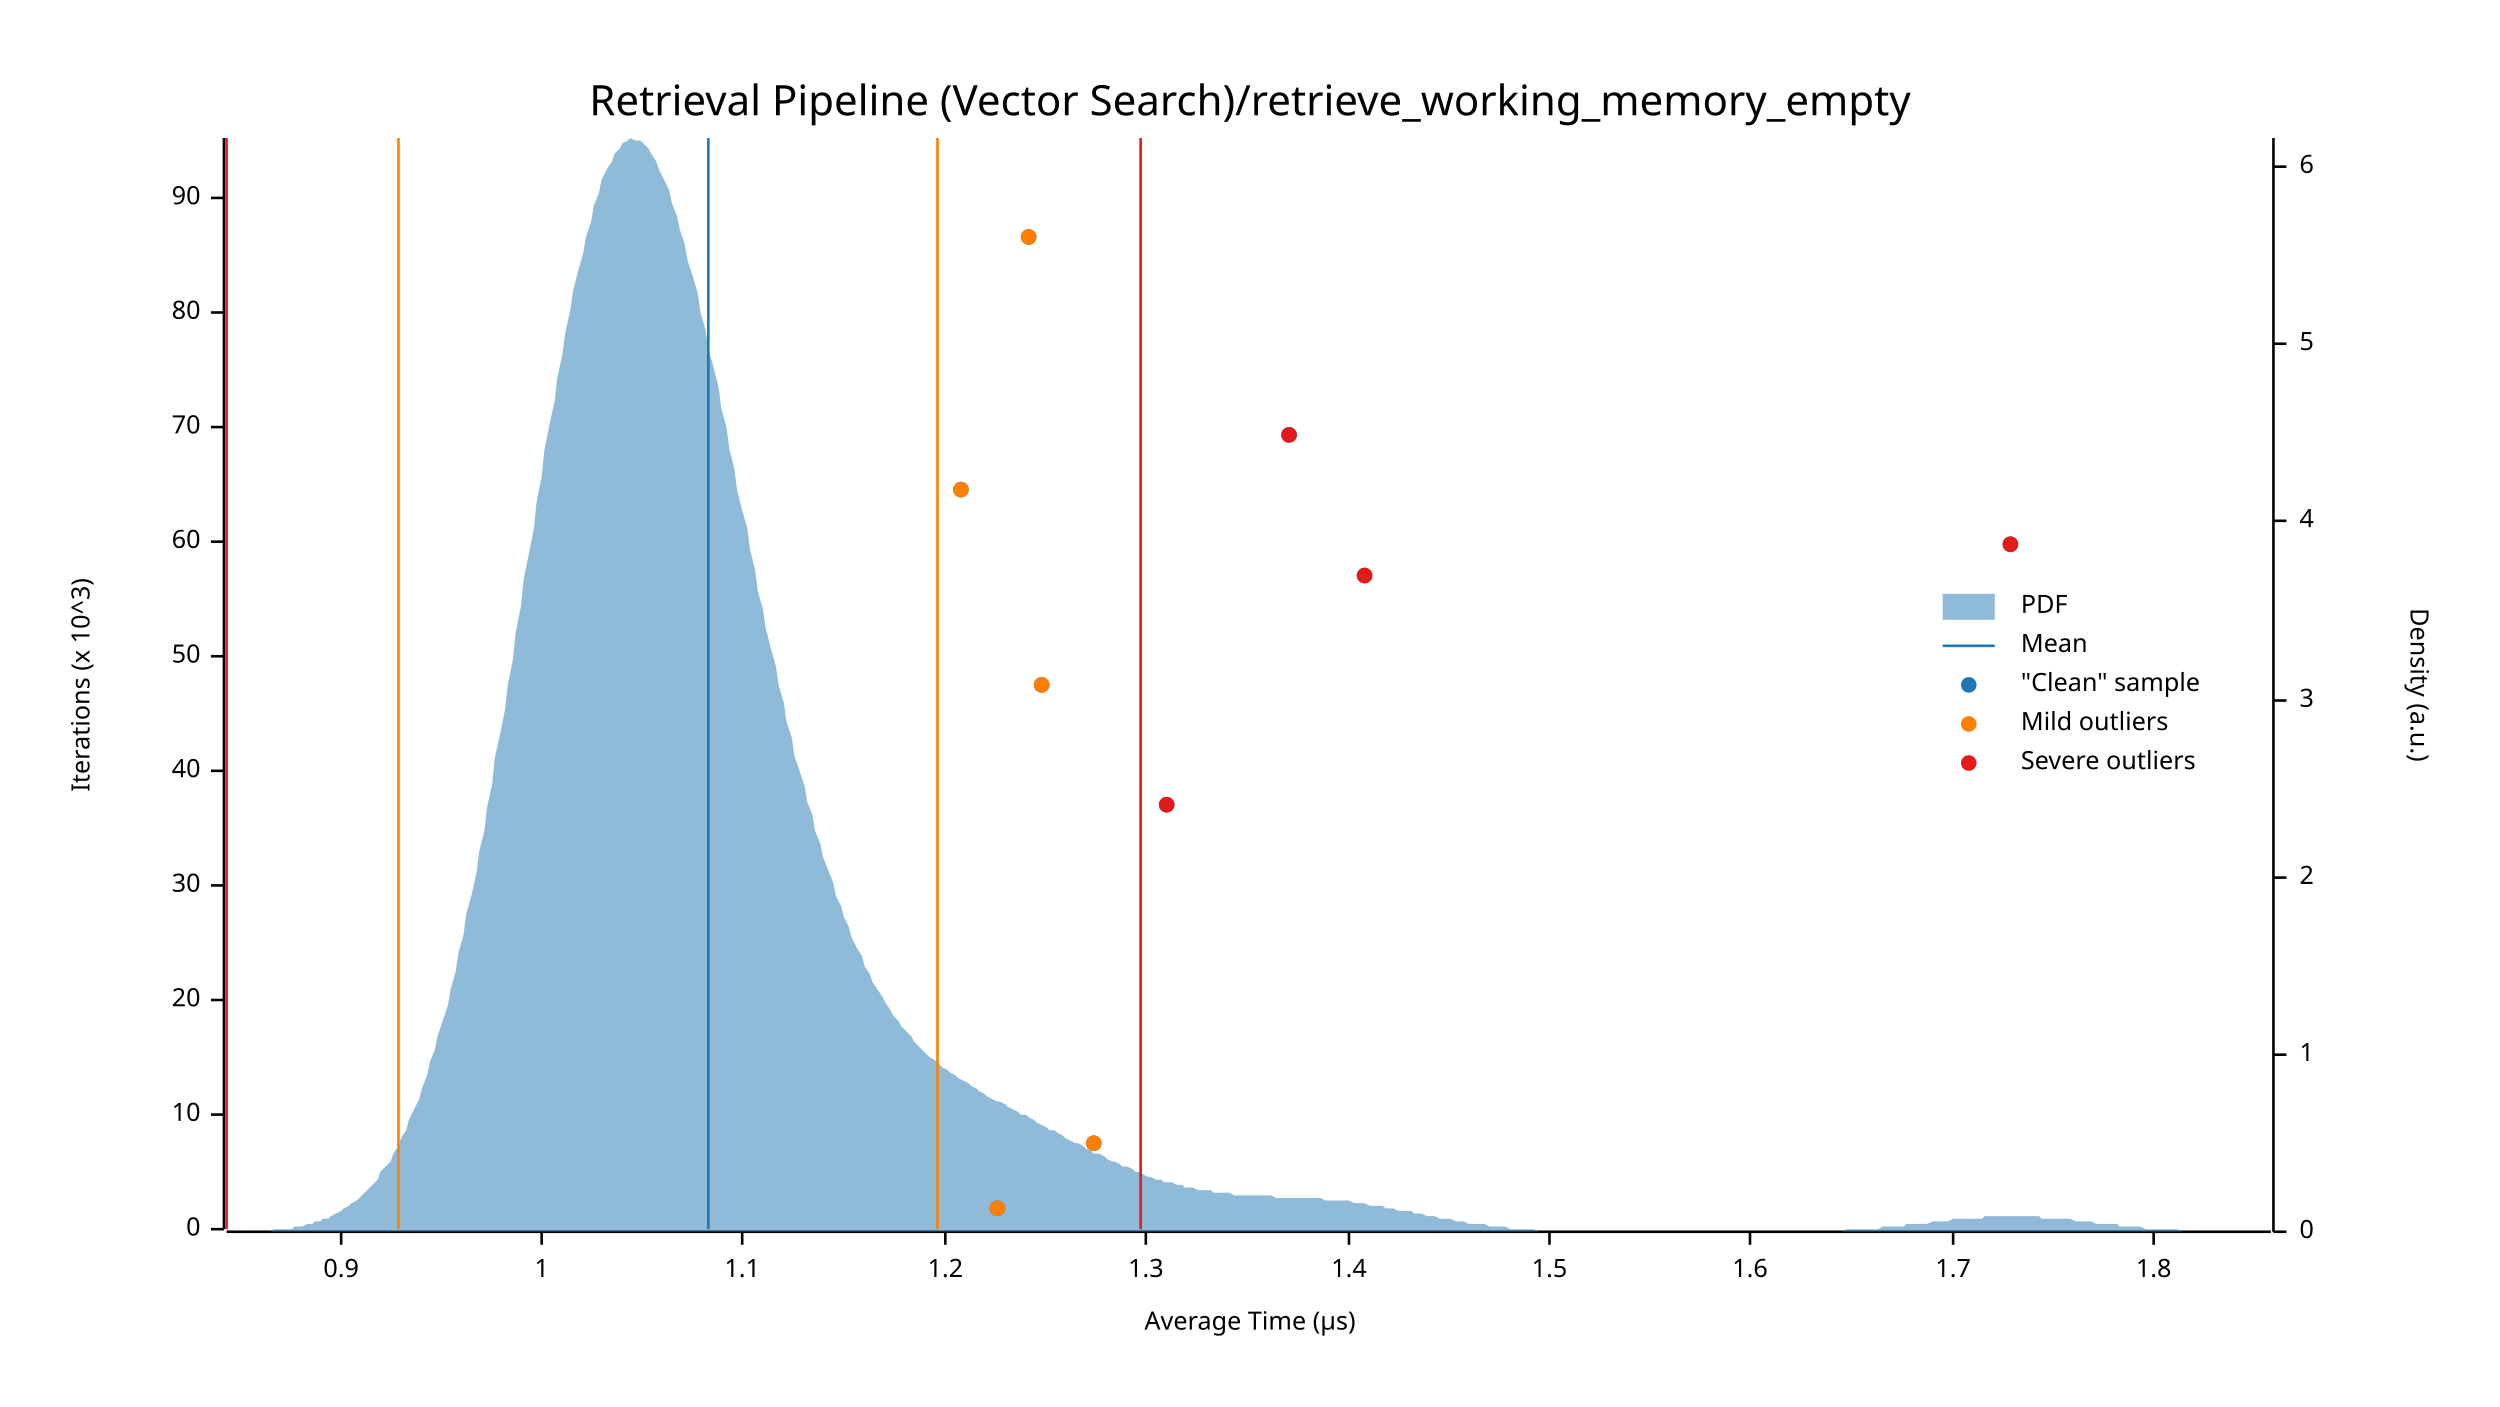
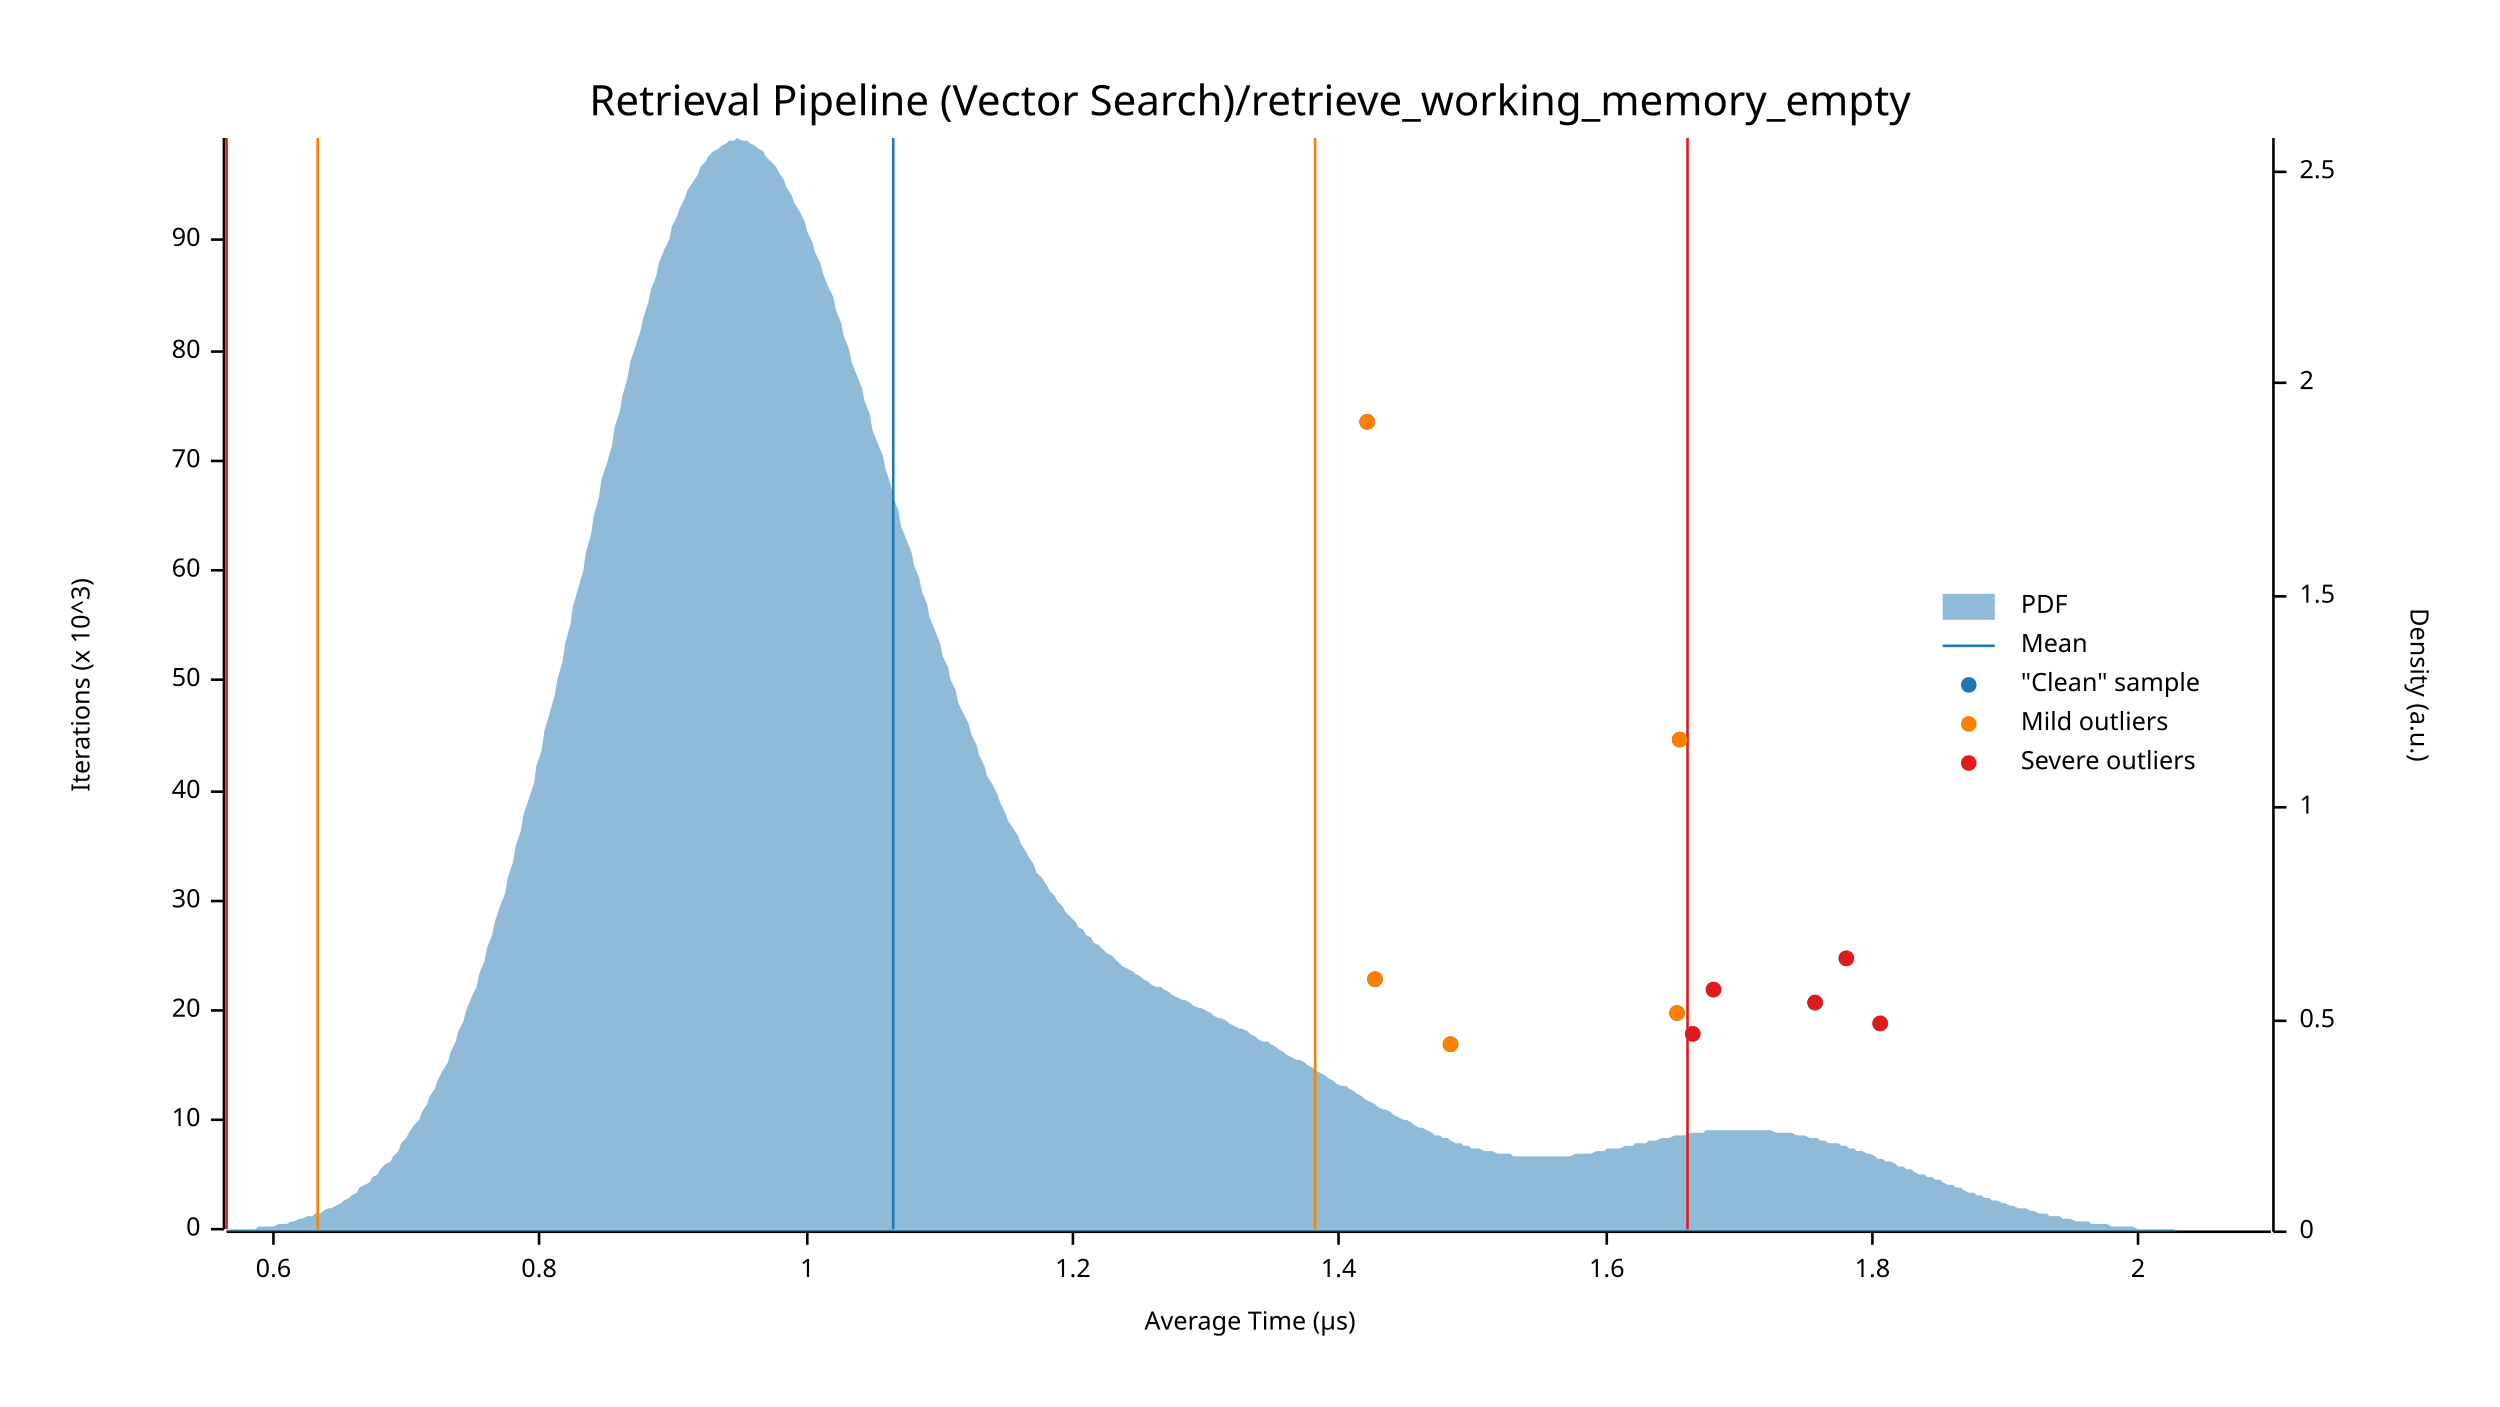
<svg xmlns="http://www.w3.org/2000/svg" width="960" height="540" viewBox="0 0 960 540">
  <text x="480" y="32" dy="0.76em" text-anchor="middle" font-family="sans-serif" font-size="16.129" opacity="1" fill="#000000">
Retrieval Pipeline (Vector Search)/retrieve_working_memory_empty
</text>
  <text x="27" y="263" dy="0.76em" text-anchor="middle" font-family="sans-serif" font-size="9.677" opacity="1" fill="#000000" transform="rotate(270, 27, 263)">
Iterations (x 10^3)
</text>
  <text x="480" y="513" dy="-0.5ex" text-anchor="middle" font-family="sans-serif" font-size="9.677" opacity="1" fill="#000000">
Average Time (µs)
</text>
  <polyline fill="none" opacity="1" stroke="#000000" stroke-width="1" points="86,53 86,472 " />
  <text x="77" y="472" dy="0.5ex" text-anchor="end" font-family="sans-serif" font-size="9.677" opacity="1" fill="#000000">
0
</text>
  <polyline fill="none" opacity="1" stroke="#000000" stroke-width="1" points="81,472 86,472 " />
-   <text x="77" y="428" dy="0.5ex" text-anchor="end" font-family="sans-serif" font-size="9.677" opacity="1" fill="#000000">
+   <text x="77" y="430" dy="0.5ex" text-anchor="end" font-family="sans-serif" font-size="9.677" opacity="1" fill="#000000">
10
</text>
-   <polyline fill="none" opacity="1" stroke="#000000" stroke-width="1" points="81,428 86,428 " />
-   <text x="77" y="384" dy="0.5ex" text-anchor="end" font-family="sans-serif" font-size="9.677" opacity="1" fill="#000000">
+   <polyline fill="none" opacity="1" stroke="#000000" stroke-width="1" points="81,430 86,430 " />
+   <text x="77" y="388" dy="0.5ex" text-anchor="end" font-family="sans-serif" font-size="9.677" opacity="1" fill="#000000">
20
</text>
-   <polyline fill="none" opacity="1" stroke="#000000" stroke-width="1" points="81,384 86,384 " />
-   <text x="77" y="340" dy="0.5ex" text-anchor="end" font-family="sans-serif" font-size="9.677" opacity="1" fill="#000000">
+   <polyline fill="none" opacity="1" stroke="#000000" stroke-width="1" points="81,388 86,388 " />
+   <text x="77" y="346" dy="0.5ex" text-anchor="end" font-family="sans-serif" font-size="9.677" opacity="1" fill="#000000">
30
</text>
-   <polyline fill="none" opacity="1" stroke="#000000" stroke-width="1" points="81,340 86,340 " />
-   <text x="77" y="296" dy="0.5ex" text-anchor="end" font-family="sans-serif" font-size="9.677" opacity="1" fill="#000000">
+   <polyline fill="none" opacity="1" stroke="#000000" stroke-width="1" points="81,346 86,346 " />
+   <text x="77" y="304" dy="0.5ex" text-anchor="end" font-family="sans-serif" font-size="9.677" opacity="1" fill="#000000">
40
</text>
-   <polyline fill="none" opacity="1" stroke="#000000" stroke-width="1" points="81,296 86,296 " />
-   <text x="77" y="252" dy="0.5ex" text-anchor="end" font-family="sans-serif" font-size="9.677" opacity="1" fill="#000000">
+   <polyline fill="none" opacity="1" stroke="#000000" stroke-width="1" points="81,304 86,304 " />
+   <text x="77" y="261" dy="0.5ex" text-anchor="end" font-family="sans-serif" font-size="9.677" opacity="1" fill="#000000">
50
</text>
-   <polyline fill="none" opacity="1" stroke="#000000" stroke-width="1" points="81,252 86,252 " />
-   <text x="77" y="208" dy="0.5ex" text-anchor="end" font-family="sans-serif" font-size="9.677" opacity="1" fill="#000000">
+   <polyline fill="none" opacity="1" stroke="#000000" stroke-width="1" points="81,261 86,261 " />
+   <text x="77" y="219" dy="0.5ex" text-anchor="end" font-family="sans-serif" font-size="9.677" opacity="1" fill="#000000">
60
</text>
-   <polyline fill="none" opacity="1" stroke="#000000" stroke-width="1" points="81,208 86,208 " />
-   <text x="77" y="164" dy="0.5ex" text-anchor="end" font-family="sans-serif" font-size="9.677" opacity="1" fill="#000000">
+   <polyline fill="none" opacity="1" stroke="#000000" stroke-width="1" points="81,219 86,219 " />
+   <text x="77" y="177" dy="0.5ex" text-anchor="end" font-family="sans-serif" font-size="9.677" opacity="1" fill="#000000">
70
</text>
-   <polyline fill="none" opacity="1" stroke="#000000" stroke-width="1" points="81,164 86,164 " />
-   <text x="77" y="120" dy="0.5ex" text-anchor="end" font-family="sans-serif" font-size="9.677" opacity="1" fill="#000000">
+   <polyline fill="none" opacity="1" stroke="#000000" stroke-width="1" points="81,177 86,177 " />
+   <text x="77" y="135" dy="0.5ex" text-anchor="end" font-family="sans-serif" font-size="9.677" opacity="1" fill="#000000">
80
</text>
-   <polyline fill="none" opacity="1" stroke="#000000" stroke-width="1" points="81,120 86,120 " />
-   <text x="77" y="76" dy="0.5ex" text-anchor="end" font-family="sans-serif" font-size="9.677" opacity="1" fill="#000000">
+   <polyline fill="none" opacity="1" stroke="#000000" stroke-width="1" points="81,135 86,135 " />
+   <text x="77" y="92" dy="0.5ex" text-anchor="end" font-family="sans-serif" font-size="9.677" opacity="1" fill="#000000">
90
</text>
-   <polyline fill="none" opacity="1" stroke="#000000" stroke-width="1" points="81,76 86,76 " />
+   <polyline fill="none" opacity="1" stroke="#000000" stroke-width="1" points="81,92 86,92 " />
  <polyline fill="none" opacity="1" stroke="#000000" stroke-width="1" points="87,473 872,473 " />
-   <text x="131" y="483" dy="0.76em" text-anchor="middle" font-family="sans-serif" font-size="9.677" opacity="1" fill="#000000">
- 0.9
+   <text x="105" y="483" dy="0.76em" text-anchor="middle" font-family="sans-serif" font-size="9.677" opacity="1" fill="#000000">
+ 0.6
</text>
-   <polyline fill="none" opacity="1" stroke="#000000" stroke-width="1" points="131,473 131,478 " />
-   <text x="208" y="483" dy="0.76em" text-anchor="middle" font-family="sans-serif" font-size="9.677" opacity="1" fill="#000000">
+   <polyline fill="none" opacity="1" stroke="#000000" stroke-width="1" points="105,473 105,478 " />
+   <text x="207" y="483" dy="0.76em" text-anchor="middle" font-family="sans-serif" font-size="9.677" opacity="1" fill="#000000">
+ 0.8
+ </text>
+   <polyline fill="none" opacity="1" stroke="#000000" stroke-width="1" points="207,473 207,478 " />
+   <text x="310" y="483" dy="0.76em" text-anchor="middle" font-family="sans-serif" font-size="9.677" opacity="1" fill="#000000">
1
</text>
-   <polyline fill="none" opacity="1" stroke="#000000" stroke-width="1" points="208,473 208,478 " />
-   <text x="285" y="483" dy="0.76em" text-anchor="middle" font-family="sans-serif" font-size="9.677" opacity="1" fill="#000000">
- 1.1
- </text>
-   <polyline fill="none" opacity="1" stroke="#000000" stroke-width="1" points="285,473 285,478 " />
-   <text x="363" y="483" dy="0.76em" text-anchor="middle" font-family="sans-serif" font-size="9.677" opacity="1" fill="#000000">
+   <polyline fill="none" opacity="1" stroke="#000000" stroke-width="1" points="310,473 310,478 " />
+   <text x="412" y="483" dy="0.76em" text-anchor="middle" font-family="sans-serif" font-size="9.677" opacity="1" fill="#000000">
1.2
</text>
-   <polyline fill="none" opacity="1" stroke="#000000" stroke-width="1" points="363,473 363,478 " />
-   <text x="440" y="483" dy="0.76em" text-anchor="middle" font-family="sans-serif" font-size="9.677" opacity="1" fill="#000000">
- 1.3
- </text>
-   <polyline fill="none" opacity="1" stroke="#000000" stroke-width="1" points="440,473 440,478 " />
-   <text x="518" y="483" dy="0.76em" text-anchor="middle" font-family="sans-serif" font-size="9.677" opacity="1" fill="#000000">
+   <polyline fill="none" opacity="1" stroke="#000000" stroke-width="1" points="412,473 412,478 " />
+   <text x="514" y="483" dy="0.76em" text-anchor="middle" font-family="sans-serif" font-size="9.677" opacity="1" fill="#000000">
1.4
</text>
-   <polyline fill="none" opacity="1" stroke="#000000" stroke-width="1" points="518,473 518,478 " />
-   <text x="595" y="483" dy="0.76em" text-anchor="middle" font-family="sans-serif" font-size="9.677" opacity="1" fill="#000000">
- 1.5
- </text>
-   <polyline fill="none" opacity="1" stroke="#000000" stroke-width="1" points="595,473 595,478 " />
-   <text x="672" y="483" dy="0.76em" text-anchor="middle" font-family="sans-serif" font-size="9.677" opacity="1" fill="#000000">
+   <polyline fill="none" opacity="1" stroke="#000000" stroke-width="1" points="514,473 514,478 " />
+   <text x="617" y="483" dy="0.76em" text-anchor="middle" font-family="sans-serif" font-size="9.677" opacity="1" fill="#000000">
1.6
</text>
-   <polyline fill="none" opacity="1" stroke="#000000" stroke-width="1" points="672,473 672,478 " />
-   <text x="750" y="483" dy="0.76em" text-anchor="middle" font-family="sans-serif" font-size="9.677" opacity="1" fill="#000000">
- 1.7
- </text>
-   <polyline fill="none" opacity="1" stroke="#000000" stroke-width="1" points="750,473 750,478 " />
-   <text x="827" y="483" dy="0.76em" text-anchor="middle" font-family="sans-serif" font-size="9.677" opacity="1" fill="#000000">
+   <polyline fill="none" opacity="1" stroke="#000000" stroke-width="1" points="617,473 617,478 " />
+   <text x="719" y="483" dy="0.76em" text-anchor="middle" font-family="sans-serif" font-size="9.677" opacity="1" fill="#000000">
1.8
</text>
-   <polyline fill="none" opacity="1" stroke="#000000" stroke-width="1" points="827,473 827,478 " />
+   <polyline fill="none" opacity="1" stroke="#000000" stroke-width="1" points="719,473 719,478 " />
+   <text x="821" y="483" dy="0.76em" text-anchor="middle" font-family="sans-serif" font-size="9.677" opacity="1" fill="#000000">
+ 2
+ </text>
+   <polyline fill="none" opacity="1" stroke="#000000" stroke-width="1" points="821,473 821,478 " />
  <text x="933" y="263" dy="0.76em" text-anchor="middle" font-family="sans-serif" font-size="9.677" opacity="1" fill="#000000" transform="rotate(90, 933, 263)">
Density (a.u.)
</text>
  <polyline fill="none" opacity="1" stroke="#000000" stroke-width="1" points="873,53 873,473 " />
  <text x="883" y="473" dy="0.5ex" text-anchor="start" font-family="sans-serif" font-size="9.677" opacity="1" fill="#000000">
0
</text>
  <polyline fill="none" opacity="1" stroke="#000000" stroke-width="1" points="873,473 878,473 " />
-   <text x="883" y="405" dy="0.5ex" text-anchor="start" font-family="sans-serif" font-size="9.677" opacity="1" fill="#000000">
+   <text x="883" y="392" dy="0.5ex" text-anchor="start" font-family="sans-serif" font-size="9.677" opacity="1" fill="#000000">
+ 0.5
+ </text>
+   <polyline fill="none" opacity="1" stroke="#000000" stroke-width="1" points="873,392 878,392 " />
+   <text x="883" y="310" dy="0.5ex" text-anchor="start" font-family="sans-serif" font-size="9.677" opacity="1" fill="#000000">
1
</text>
-   <polyline fill="none" opacity="1" stroke="#000000" stroke-width="1" points="873,405 878,405 " />
-   <text x="883" y="337" dy="0.5ex" text-anchor="start" font-family="sans-serif" font-size="9.677" opacity="1" fill="#000000">
+   <polyline fill="none" opacity="1" stroke="#000000" stroke-width="1" points="873,310 878,310 " />
+   <text x="883" y="229" dy="0.5ex" text-anchor="start" font-family="sans-serif" font-size="9.677" opacity="1" fill="#000000">
+ 1.5
+ </text>
+   <polyline fill="none" opacity="1" stroke="#000000" stroke-width="1" points="873,229 878,229 " />
+   <text x="883" y="147" dy="0.5ex" text-anchor="start" font-family="sans-serif" font-size="9.677" opacity="1" fill="#000000">
2
</text>
-   <polyline fill="none" opacity="1" stroke="#000000" stroke-width="1" points="873,337 878,337 " />
-   <text x="883" y="269" dy="0.5ex" text-anchor="start" font-family="sans-serif" font-size="9.677" opacity="1" fill="#000000">
- 3
+   <polyline fill="none" opacity="1" stroke="#000000" stroke-width="1" points="873,147 878,147 " />
+   <text x="883" y="66" dy="0.5ex" text-anchor="start" font-family="sans-serif" font-size="9.677" opacity="1" fill="#000000">
+ 2.5
</text>
-   <polyline fill="none" opacity="1" stroke="#000000" stroke-width="1" points="873,269 878,269 " />
-   <text x="883" y="200" dy="0.5ex" text-anchor="start" font-family="sans-serif" font-size="9.677" opacity="1" fill="#000000">
- 4
- </text>
-   <polyline fill="none" opacity="1" stroke="#000000" stroke-width="1" points="873,200 878,200 " />
-   <text x="883" y="132" dy="0.5ex" text-anchor="start" font-family="sans-serif" font-size="9.677" opacity="1" fill="#000000">
- 5
- </text>
-   <polyline fill="none" opacity="1" stroke="#000000" stroke-width="1" points="873,132 878,132 " />
-   <text x="883" y="64" dy="0.5ex" text-anchor="start" font-family="sans-serif" font-size="9.677" opacity="1" fill="#000000">
- 6
- </text>
-   <polyline fill="none" opacity="1" stroke="#000000" stroke-width="1" points="873,64 878,64 " />
-   <polygon opacity="0.5" fill="#1F78B4" points="87,473 88,473 90,473 91,473 93,473 94,473 96,473 98,473 99,473 101,473 102,473 104,473 105,472 107,472 109,472 110,472 112,472 113,471 115,471 116,471 118,470 120,470 121,469 123,469 124,468 126,468 127,467 129,466 131,465 132,464 134,463 135,462 137,461 138,460 140,458 142,456 143,455 145,453 146,450 148,448 150,446 151,443 153,440 154,437 156,434 157,430 159,426 161,422 162,418 164,413 165,408 167,403 168,398 170,392 172,386 173,380 175,373 176,366 178,359 179,351 181,344 183,335 184,327 186,319 187,310 189,301 190,291 192,282 194,272 195,263 197,253 198,243 200,233 201,223 203,213 205,203 206,193 208,183 209,173 211,163 213,154 214,145 216,136 217,128 219,119 220,112 222,104 224,97 225,91 227,85 228,79 230,74 231,69 233,65 235,62 236,59 238,57 239,55 241,54 242,53 244,54 246,54 247,55 249,57 250,59 252,62 253,65 255,69 257,73 258,78 260,83 261,88 263,94 264,100 266,106 268,113 269,120 271,127 272,134 274,141 276,149 277,157 279,164 280,172 282,180 283,188 285,196 287,203 288,211 290,219 291,227 293,234 294,241 296,249 298,256 299,263 301,270 302,277 304,283 305,290 307,296 309,302 310,308 312,313 313,319 315,324 316,329 318,334 320,339 321,344 323,348 324,352 326,356 327,360 329,364 331,367 332,371 334,374 335,377 337,380 339,383 340,385 342,388 343,390 345,392 346,394 348,396 350,398 351,400 353,402 354,403 356,405 357,406 359,407 361,409 362,410 364,411 365,412 367,413 368,414 370,415 372,416 373,417 375,418 376,419 378,420 379,421 381,422 383,423 384,423 386,424 387,425 389,426 391,427 392,428 394,428 395,429 397,430 398,431 400,432 402,433 403,434 405,434 406,435 408,436 409,437 411,438 413,439 414,439 416,440 417,441 419,442 420,443 422,443 424,444 425,445 427,446 428,446 430,447 431,448 433,448 435,449 436,450 438,450 439,451 441,452 442,452 444,453 446,453 447,454 449,454 450,454 452,455 454,455 455,456 457,456 458,456 460,457 461,457 463,457 465,457 466,458 468,458 469,458 471,458 472,458 474,459 476,459 477,459 479,459 480,459 482,459 483,459 485,459 487,459 488,459 490,460 491,460 493,460 494,460 496,460 498,460 499,460 501,460 502,460 504,460 505,460 507,460 509,461 510,461 512,461 513,461 515,461 517,461 518,461 520,462 521,462 523,462 524,462 526,463 528,463 529,463 531,463 532,464 534,464 535,464 537,465 539,465 540,465 542,465 543,466 545,466 546,466 548,467 550,467 551,467 553,468 554,468 556,468 557,468 559,469 561,469 562,469 564,470 565,470 567,470 568,470 570,470 572,471 573,471 575,471 576,471 578,471 580,472 581,472 583,472 584,472 586,472 587,472 589,472 591,473 592,473 594,473 595,473 597,473 598,473 600,473 602,473 603,473 605,473 606,473 608,473 609,473 611,473 613,473 614,473 616,473 617,473 619,473 620,473 622,473 624,473 625,473 627,473 628,473 630,473 632,473 633,473 635,473 636,473 638,473 639,473 641,473 643,473 644,473 646,473 647,473 649,473 650,473 652,473 654,473 655,473 657,473 658,473 660,473 661,473 663,473 665,473 666,473 668,473 669,473 671,473 672,473 674,473 676,473 677,473 679,473 680,473 682,473 683,473 685,473 687,473 688,473 690,473 691,473 693,473 695,473 696,473 698,473 699,473 701,473 702,473 704,473 706,473 707,473 709,472 710,472 712,472 713,472 715,472 717,472 718,472 720,472 721,472 723,471 724,471 726,471 728,471 729,471 731,471 732,470 734,470 735,470 737,470 739,470 740,470 742,469 743,469 745,469 746,469 748,469 750,468 751,468 753,468 754,468 756,468 758,468 759,468 761,468 762,467 764,467 765,467 767,467 769,467 770,467 772,467 773,467 775,467 776,467 778,467 780,467 781,467 783,467 784,468 786,468 787,468 789,468 791,468 792,468 794,468 795,468 797,469 798,469 800,469 802,469 803,469 805,470 806,470 808,470 809,470 811,470 813,470 814,471 816,471 817,471 819,471 821,471 822,471 824,472 825,472 827,472 828,472 830,472 832,472 833,472 835,472 836,472 838,473 839,473 841,473 843,473 844,473 846,473 847,473 849,473 850,473 852,473 854,473 855,473 857,473 858,473 860,473 861,473 863,473 865,473 866,473 868,473 869,473 871,473 873,473 873,473 87,473 " />
-   <polyline fill="none" opacity="1" stroke="#1F78B4" stroke-width="1" points="272,472 272,53 " />
-   <polyline fill="none" opacity="1" stroke="#FF7F00" stroke-width="1" points="153,472 153,53 " />
-   <polyline fill="none" opacity="1" stroke="#FF7F00" stroke-width="1" points="360,472 360,53 " />
+   <polyline fill="none" opacity="1" stroke="#000000" stroke-width="1" points="873,66 878,66 " />
+   <polygon opacity="0.5" fill="#1F78B4" points="87,473 88,472 90,472 91,472 93,472 94,472 96,472 98,472 99,471 101,471 102,471 104,471 105,471 107,470 109,470 110,470 112,469 113,469 115,468 116,468 118,467 120,467 121,466 123,466 124,465 126,464 127,464 129,463 131,462 132,461 134,460 135,459 137,458 138,456 140,455 142,454 143,452 145,451 146,449 148,447 150,446 151,444 153,442 154,439 156,437 157,435 159,432 161,430 162,427 164,424 165,421 167,418 168,415 170,411 172,408 173,404 175,400 176,396 178,392 179,388 181,383 183,379 184,374 186,369 187,364 189,359 190,354 192,348 194,343 195,337 197,331 198,325 200,319 201,313 203,307 205,301 206,294 208,288 209,281 211,274 213,267 214,261 216,254 217,247 219,240 220,233 222,226 224,219 225,212 227,205 228,198 230,191 231,184 233,178 235,171 236,164 238,158 239,152 241,145 242,139 244,133 246,127 247,122 249,116 250,111 252,106 253,101 255,96 257,92 258,87 260,83 261,80 263,76 264,73 266,70 268,67 269,64 271,62 272,60 274,58 276,57 277,56 279,55 280,54 282,54 283,53 285,54 287,54 288,55 290,56 291,57 293,58 294,60 296,62 298,64 299,66 301,69 302,72 304,75 305,78 307,81 309,85 310,89 312,93 313,97 315,101 316,105 318,110 320,114 321,119 323,124 324,129 326,134 327,139 329,144 331,149 332,154 334,159 335,165 337,170 339,175 340,180 342,186 343,191 345,196 346,202 348,207 350,212 351,217 353,222 354,227 356,232 357,237 359,242 361,247 362,252 364,256 365,261 367,265 368,270 370,274 372,278 373,282 375,286 376,290 378,294 379,298 381,301 383,305 384,308 386,312 387,315 389,318 391,321 392,324 394,327 395,329 397,332 398,335 400,337 402,340 403,342 405,344 406,346 408,348 409,350 411,352 413,354 414,356 416,357 417,359 419,360 420,362 422,363 424,365 425,366 427,367 428,368 430,370 431,371 433,372 435,373 436,374 438,375 439,376 441,377 442,378 444,379 446,379 447,380 449,381 450,382 452,383 454,384 455,384 457,385 458,386 460,387 461,387 463,388 465,389 466,390 468,391 469,391 471,392 472,393 474,394 476,395 477,395 479,396 480,397 482,398 483,399 485,400 487,400 488,401 490,402 491,403 493,404 494,405 496,406 498,407 499,407 501,408 502,409 504,410 505,411 507,412 509,413 510,414 512,415 513,416 515,417 517,417 518,418 520,419 521,420 523,421 524,422 526,423 528,424 529,425 531,426 532,426 534,427 535,428 537,429 539,430 540,430 542,431 543,432 545,433 546,433 548,434 550,435 551,436 553,436 554,437 556,437 557,438 559,439 561,439 562,440 564,440 565,441 567,441 568,441 570,442 572,442 573,442 575,443 576,443 578,443 580,443 581,444 583,444 584,444 586,444 587,444 589,444 591,444 592,444 594,444 595,444 597,444 598,444 600,444 602,444 603,444 605,443 606,443 608,443 609,443 611,443 613,442 614,442 616,442 617,441 619,441 620,441 622,441 624,440 625,440 627,440 628,439 630,439 632,439 633,438 635,438 636,438 638,437 639,437 641,437 643,436 644,436 646,436 647,436 649,435 650,435 652,435 654,435 655,434 657,434 658,434 660,434 661,434 663,434 665,434 666,434 668,434 669,434 671,434 672,434 674,434 676,434 677,434 679,434 680,434 682,435 683,435 685,435 687,435 688,435 690,436 691,436 693,436 695,437 696,437 698,437 699,438 701,438 702,439 704,439 706,439 707,440 709,440 710,441 712,441 713,442 715,442 717,443 718,443 720,444 721,445 723,445 724,446 726,446 728,447 729,448 731,448 732,449 734,449 735,450 737,451 739,451 740,452 742,452 743,453 745,453 746,454 748,455 750,455 751,456 753,456 754,457 756,458 758,458 759,459 761,459 762,460 764,460 765,461 767,461 769,462 770,462 772,463 773,463 775,464 776,464 778,464 780,465 781,465 783,466 784,466 786,466 787,467 789,467 791,467 792,468 794,468 795,468 797,469 798,469 800,469 802,469 803,470 805,470 806,470 808,470 809,470 811,471 813,471 814,471 816,471 817,471 819,471 821,472 822,472 824,472 825,472 827,472 828,472 830,472 832,472 833,472 835,472 836,473 838,473 839,473 841,473 843,473 844,473 846,473 847,473 849,473 850,473 852,473 854,473 855,473 857,473 858,473 860,473 861,473 863,473 865,473 866,473 868,473 869,473 871,473 873,473 873,473 87,473 " />
+   <polyline fill="none" opacity="1" stroke="#1F78B4" stroke-width="1" points="343,472 343,53 " />
+   <polyline fill="none" opacity="1" stroke="#FF7F00" stroke-width="1" points="122,472 122,53 " />
+   <polyline fill="none" opacity="1" stroke="#FF7F00" stroke-width="1" points="505,472 505,53 " />
  <polyline fill="none" opacity="1" stroke="#E31A1C" stroke-width="1" points="87,472 87,53 " />
-   <polyline fill="none" opacity="1" stroke="#E31A1C" stroke-width="1" points="438,472 438,53 " />
-   <circle cx="383" cy="464" r="3" opacity="1" fill="#1F78B4" stroke="none" stroke-width="1" />
-   <circle cx="420" cy="439" r="3" opacity="1" fill="#1F78B4" stroke="none" stroke-width="1" />
-   <circle cx="448" cy="309" r="3" opacity="1" fill="#1F78B4" stroke="none" stroke-width="1" />
-   <circle cx="400" cy="263" r="3" opacity="1" fill="#1F78B4" stroke="none" stroke-width="1" />
-   <circle cx="524" cy="221" r="3" opacity="1" fill="#1F78B4" stroke="none" stroke-width="1" />
-   <circle cx="772" cy="209" r="3" opacity="1" fill="#1F78B4" stroke="none" stroke-width="1" />
-   <circle cx="369" cy="188" r="3" opacity="1" fill="#1F78B4" stroke="none" stroke-width="1" />
-   <circle cx="495" cy="167" r="3" opacity="1" fill="#1F78B4" stroke="none" stroke-width="1" />
-   <circle cx="395" cy="91" r="3" opacity="1" fill="#1F78B4" stroke="none" stroke-width="1" />
-   <circle cx="383" cy="464" r="3" opacity="1" fill="#FF7F00" stroke="none" stroke-width="1" />
-   <circle cx="420" cy="439" r="3" opacity="1" fill="#FF7F00" stroke="none" stroke-width="1" />
-   <circle cx="400" cy="263" r="3" opacity="1" fill="#FF7F00" stroke="none" stroke-width="1" />
-   <circle cx="369" cy="188" r="3" opacity="1" fill="#FF7F00" stroke="none" stroke-width="1" />
-   <circle cx="395" cy="91" r="3" opacity="1" fill="#FF7F00" stroke="none" stroke-width="1" />
-   <circle cx="448" cy="309" r="3" opacity="1" fill="#E31A1C" stroke="none" stroke-width="1" />
-   <circle cx="524" cy="221" r="3" opacity="1" fill="#E31A1C" stroke="none" stroke-width="1" />
-   <circle cx="772" cy="209" r="3" opacity="1" fill="#E31A1C" stroke="none" stroke-width="1" />
-   <circle cx="495" cy="167" r="3" opacity="1" fill="#E31A1C" stroke="none" stroke-width="1" />
+   <polyline fill="none" opacity="1" stroke="#E31A1C" stroke-width="1" points="648,472 648,53 " />
+   <circle cx="557" cy="401" r="3" opacity="1" fill="#1F78B4" stroke="none" stroke-width="1" />
+   <circle cx="650" cy="397" r="3" opacity="1" fill="#1F78B4" stroke="none" stroke-width="1" />
+   <circle cx="722" cy="393" r="3" opacity="1" fill="#1F78B4" stroke="none" stroke-width="1" />
+   <circle cx="644" cy="389" r="3" opacity="1" fill="#1F78B4" stroke="none" stroke-width="1" />
+   <circle cx="697" cy="385" r="3" opacity="1" fill="#1F78B4" stroke="none" stroke-width="1" />
+   <circle cx="658" cy="380" r="3" opacity="1" fill="#1F78B4" stroke="none" stroke-width="1" />
+   <circle cx="528" cy="376" r="3" opacity="1" fill="#1F78B4" stroke="none" stroke-width="1" />
+   <circle cx="709" cy="368" r="3" opacity="1" fill="#1F78B4" stroke="none" stroke-width="1" />
+   <circle cx="645" cy="284" r="3" opacity="1" fill="#1F78B4" stroke="none" stroke-width="1" />
+   <circle cx="525" cy="162" r="3" opacity="1" fill="#1F78B4" stroke="none" stroke-width="1" />
+   <circle cx="557" cy="401" r="3" opacity="1" fill="#FF7F00" stroke="none" stroke-width="1" />
+   <circle cx="644" cy="389" r="3" opacity="1" fill="#FF7F00" stroke="none" stroke-width="1" />
+   <circle cx="528" cy="376" r="3" opacity="1" fill="#FF7F00" stroke="none" stroke-width="1" />
+   <circle cx="645" cy="284" r="3" opacity="1" fill="#FF7F00" stroke="none" stroke-width="1" />
+   <circle cx="525" cy="162" r="3" opacity="1" fill="#FF7F00" stroke="none" stroke-width="1" />
+   <circle cx="650" cy="397" r="3" opacity="1" fill="#E31A1C" stroke="none" stroke-width="1" />
+   <circle cx="722" cy="393" r="3" opacity="1" fill="#E31A1C" stroke="none" stroke-width="1" />
+   <circle cx="697" cy="385" r="3" opacity="1" fill="#E31A1C" stroke="none" stroke-width="1" />
+   <circle cx="658" cy="380" r="3" opacity="1" fill="#E31A1C" stroke="none" stroke-width="1" />
+   <circle cx="709" cy="368" r="3" opacity="1" fill="#E31A1C" stroke="none" stroke-width="1" />
  <text x="776" y="228" dy="0.76em" text-anchor="start" font-family="sans-serif" font-size="9.677" opacity="1" fill="#000000">
PDF
</text>
  <text x="776" y="243" dy="0.76em" text-anchor="start" font-family="sans-serif" font-size="9.677" opacity="1" fill="#000000">
Mean
</text>
  <text x="776" y="258" dy="0.76em" text-anchor="start" font-family="sans-serif" font-size="9.677" opacity="1" fill="#000000">
"Clean" sample
</text>
  <text x="776" y="273" dy="0.76em" text-anchor="start" font-family="sans-serif" font-size="9.677" opacity="1" fill="#000000">
Mild outliers
</text>
  <text x="776" y="288" dy="0.76em" text-anchor="start" font-family="sans-serif" font-size="9.677" opacity="1" fill="#000000">
Severe outliers
</text>
  <rect x="746" y="228" width="20" height="10" opacity="0.5" fill="#1F78B4" stroke="none" />
  <polyline fill="none" opacity="1" stroke="#1F78B4" stroke-width="1" points="746,248 766,248 " />
  <circle cx="756" cy="263" r="3" opacity="1" fill="#1F78B4" stroke="none" stroke-width="1" />
  <circle cx="756" cy="278" r="3" opacity="1" fill="#FF7F00" stroke="none" stroke-width="1" />
  <circle cx="756" cy="293" r="3" opacity="1" fill="#E31A1C" stroke="none" stroke-width="1" />
</svg>
